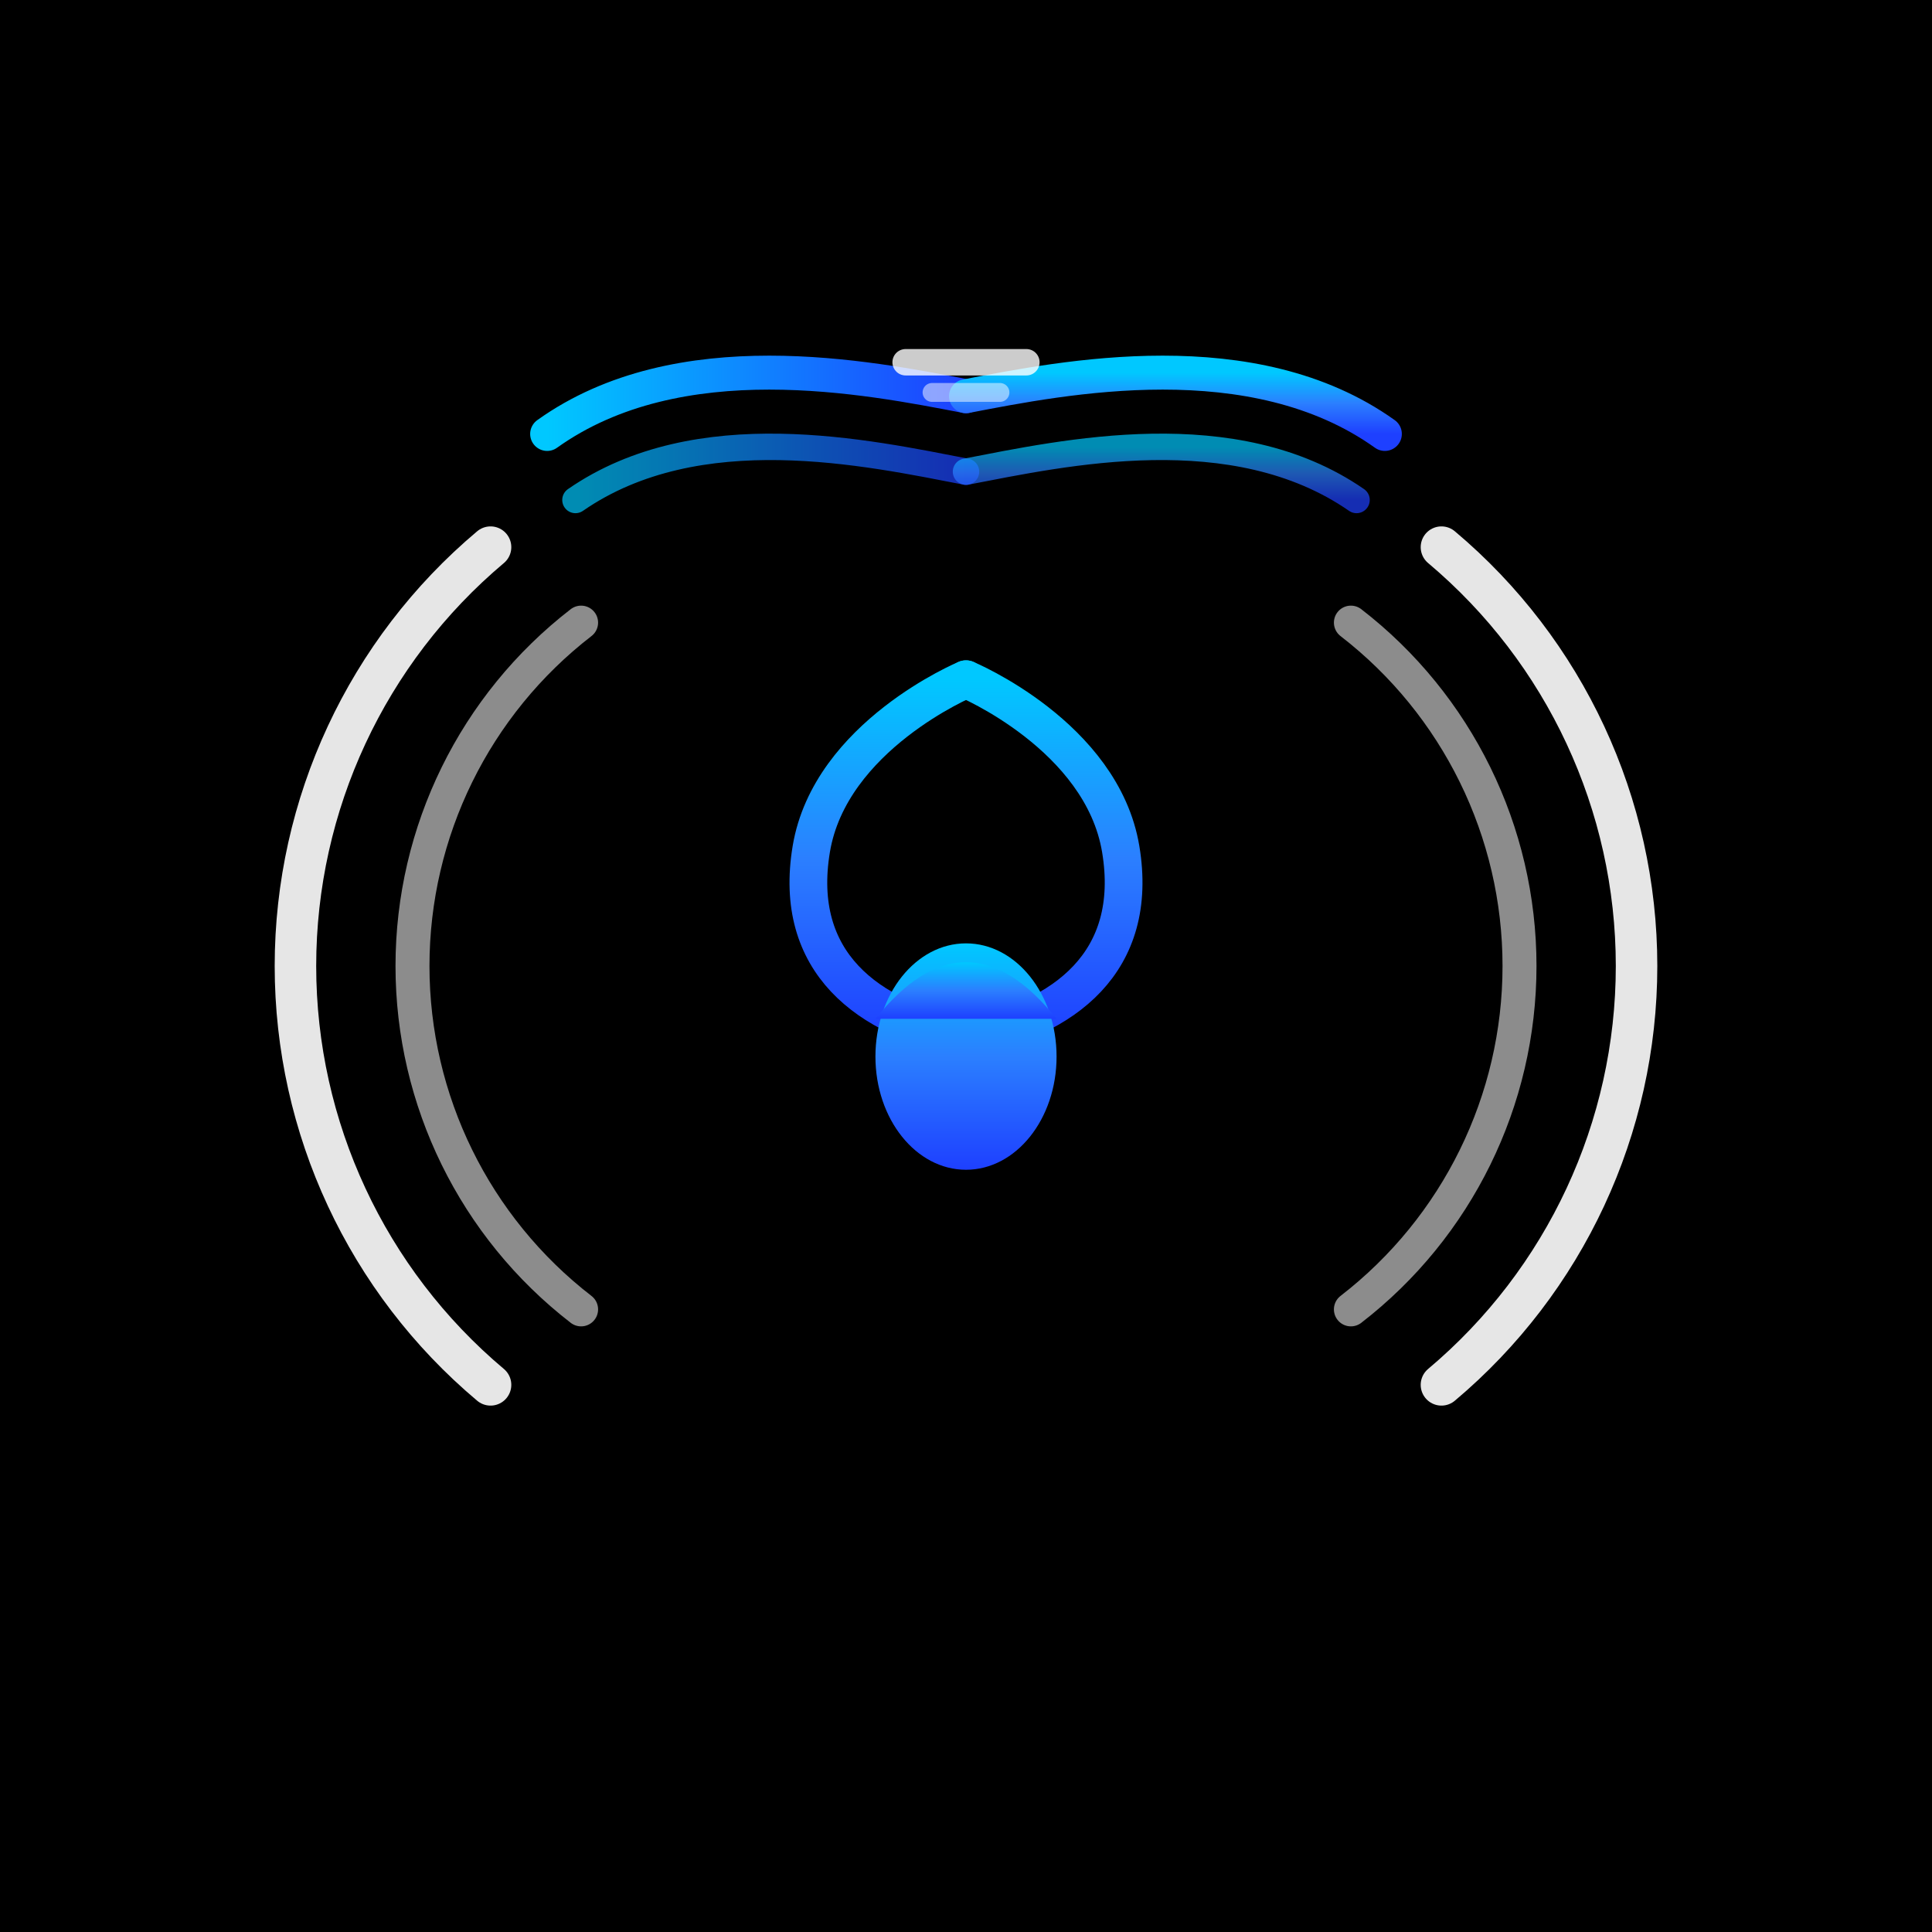
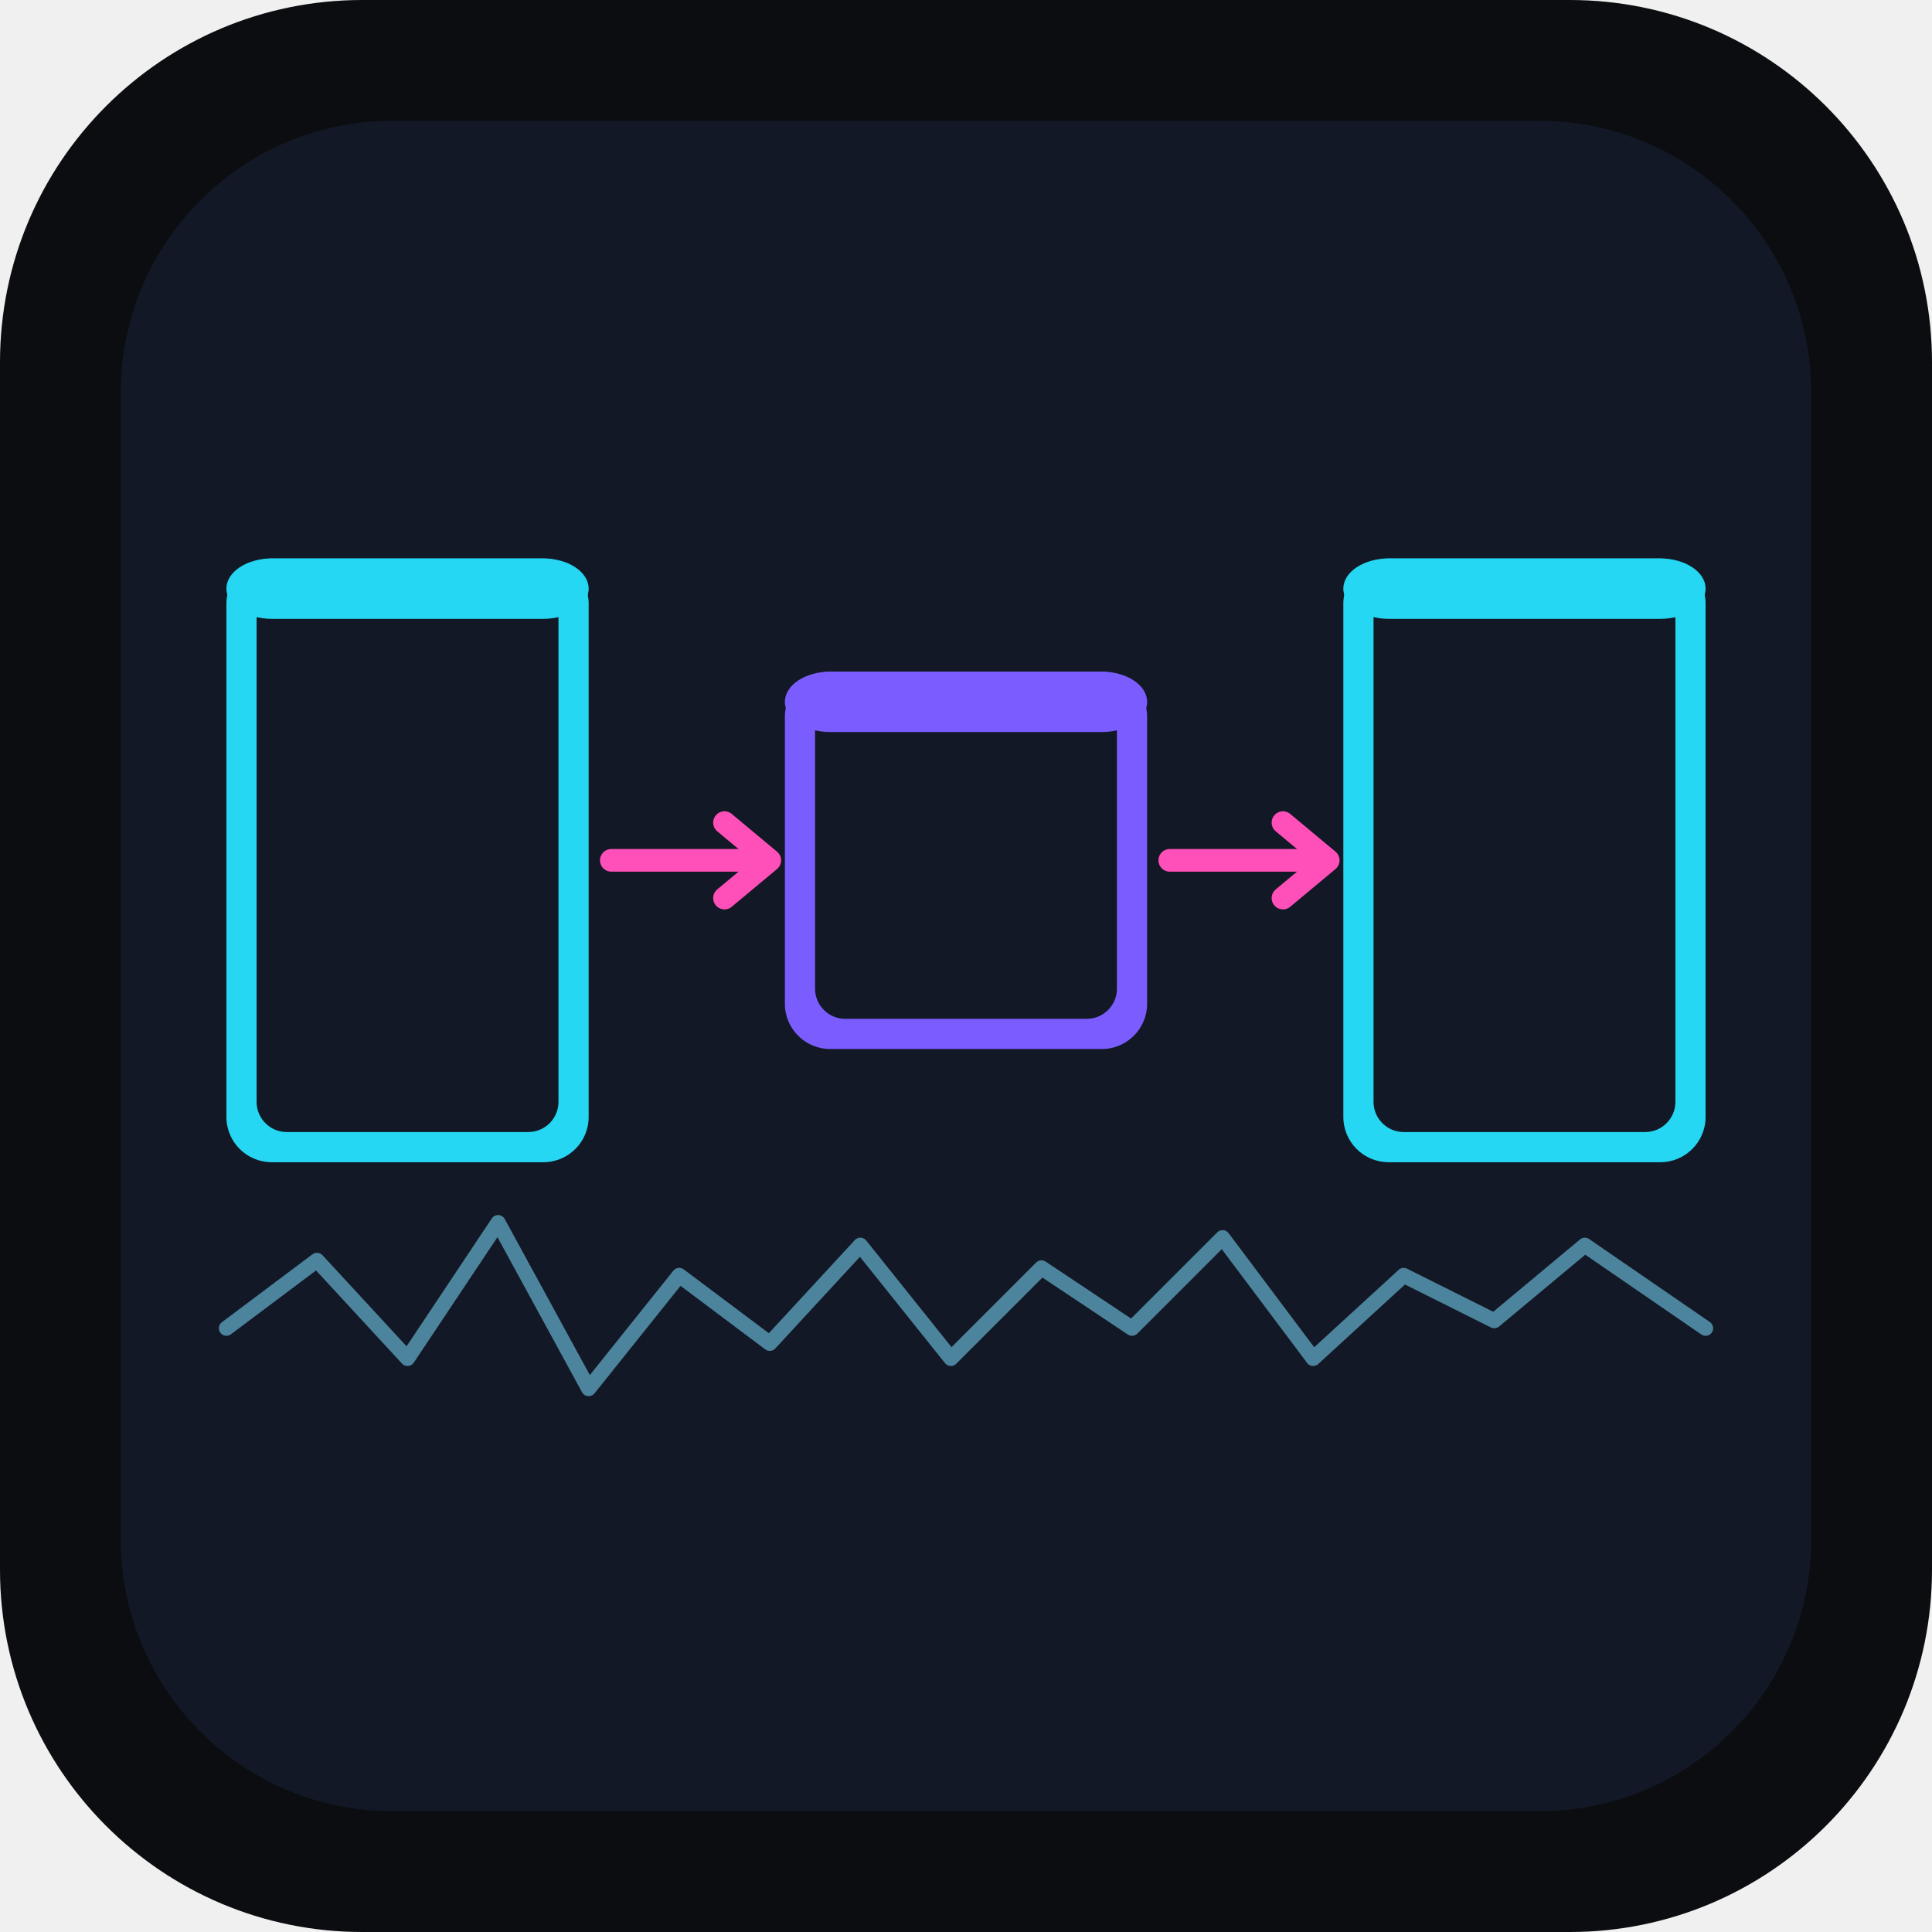
- <svg xmlns="http://www.w3.org/2000/svg" viewBox="0 0 1024 1024" width="1024" height="1024">
-   <defs>
-     <linearGradient id="brandGrad" x1="0.5" y1="0" x2="0.5" y2="1">
-       <stop offset="0%" stop-color="#00C8FF" />
-       <stop offset="50%" stop-color="#2B7FFF" />
-       <stop offset="100%" stop-color="#1E40FF" />
-     </linearGradient>
-     <linearGradient id="brandGradH" x1="0" y1="0.5" x2="1" y2="0.5">
-       <stop offset="0%" stop-color="#00C8FF" />
-       <stop offset="100%" stop-color="#1E40FF" />
-     </linearGradient>
-   </defs>
-   <rect width="1024" height="1024" fill="#000000" />
-   <path d="M 260 290 A 290 290 0 0 0 260 734" fill="none" stroke="#FFFFFF" stroke-width="22" stroke-linecap="round" opacity="0.90" />
-   <path d="M 764 290 A 290 290 0 0 1 764 734" fill="none" stroke="#FFFFFF" stroke-width="22" stroke-linecap="round" opacity="0.90" />
-   <path d="M 308 330 A 230 230 0 0 0 308 694" fill="none" stroke="#FFFFFF" stroke-width="18" stroke-linecap="round" opacity="0.55" />
-   <path d="M 716 330 A 230 230 0 0 1 716 694" fill="none" stroke="#FFFFFF" stroke-width="18" stroke-linecap="round" opacity="0.55" />
-   <path d="M 512 210 C 460 200, 360 180, 290 230" fill="none" stroke="url(#brandGradH)" stroke-width="18" stroke-linecap="round" />
-   <path d="M 512 250 C 460 240, 370 220, 305 265" fill="none" stroke="url(#brandGradH)" stroke-width="14" stroke-linecap="round" opacity="0.7" />
-   <path d="M 512 210 C 564 200, 664 180, 734 230" fill="none" stroke="url(#brandGrad)" stroke-width="18" stroke-linecap="round" />
-   <path d="M 512 250 C 564 240, 654 220, 719 265" fill="none" stroke="url(#brandGrad)" stroke-width="14" stroke-linecap="round" opacity="0.7" />
-   <path d="M 512 210 L 512 360" fill="none" stroke="url(#brandGrad)" stroke-width="20" stroke-linecap="round" />
-   <path d="M 512 360 C 512 360, 440 390, 430 450 C 420 510, 460 540, 512 550" fill="none" stroke="url(#brandGrad)" stroke-width="20" stroke-linecap="round" stroke-linejoin="round" />
-   <path d="M 512 360 C 512 360, 584 390, 594 450 C 604 510, 564 540, 512 550" fill="none" stroke="url(#brandGrad)" stroke-width="20" stroke-linecap="round" stroke-linejoin="round" />
-   <ellipse cx="512" cy="560" rx="48" ry="60" fill="url(#brandGrad)" />
-   <path d="M 464 540 Q 512 480, 560 540" fill="url(#brandGrad)" />
-   <path d="M 512 622 L 512 760" fill="none" stroke="url(#brandGrad)" stroke-width="20" stroke-linecap="round" />
-   <line x1="480" y1="192" x2="544" y2="192" stroke="#FFFFFF" stroke-width="14" stroke-linecap="round" opacity="0.8" />
-   <line x1="494" y1="208" x2="530" y2="208" stroke="#FFFFFF" stroke-width="10" stroke-linecap="round" opacity="0.5" />
+ <svg xmlns="http://www.w3.org/2000/svg" viewBox="0 0 512 512" width="512" height="512">
+   <rect width="512" height="512" rx="96" ry="96" fill="#0B0D10" />
+   <rect x="32" y="32" width="448" height="448" rx="72" ry="72" fill="#121825" />
+   <rect x="60" y="148" width="96" height="160" rx="12" ry="12" fill="#25D7F2" />
+   <rect x="68" y="156" width="80" height="144" rx="8" ry="8" fill="#121825" />
+   <rect x="60" y="148" width="96" height="16" rx="12" ry="12" fill="#25D7F2" />
+   <rect x="208" y="178" width="96" height="100" rx="12" ry="12" fill="#7B5CFF" />
+   <rect x="216" y="186" width="80" height="84" rx="8" ry="8" fill="#121825" />
+   <rect x="208" y="178" width="96" height="16" rx="12" ry="12" fill="#7B5CFF" />
+   <rect x="356" y="148" width="96" height="160" rx="12" ry="12" fill="#25D7F2" />
+   <rect x="364" y="156" width="80" height="144" rx="8" ry="8" fill="#121825" />
+   <rect x="356" y="148" width="96" height="16" rx="12" ry="12" fill="#25D7F2" />
+   <line x1="162" y1="228" x2="202" y2="228" stroke="#FF4FB8" stroke-width="6" stroke-linecap="round" />
+   <polyline points="192,218 204,228 192,238" fill="none" stroke="#FF4FB8" stroke-width="6" stroke-linecap="round" stroke-linejoin="round" />
+   <line x1="310" y1="228" x2="350" y2="228" stroke="#FF4FB8" stroke-width="6" stroke-linecap="round" />
+   <polyline points="340,218 352,228 340,238" fill="none" stroke="#FF4FB8" stroke-width="6" stroke-linecap="round" stroke-linejoin="round" />
+   <polyline points="60,352 84,334 108,360 132,324 156,368 180,338 204,356 228,330 252,360 276,336 300,352 324,328 348,360 372,338 396,350 420,330 452,352" fill="none" stroke="#7EDCFF" stroke-width="4" stroke-linecap="round" stroke-linejoin="round" opacity="0.55" />
</svg>
